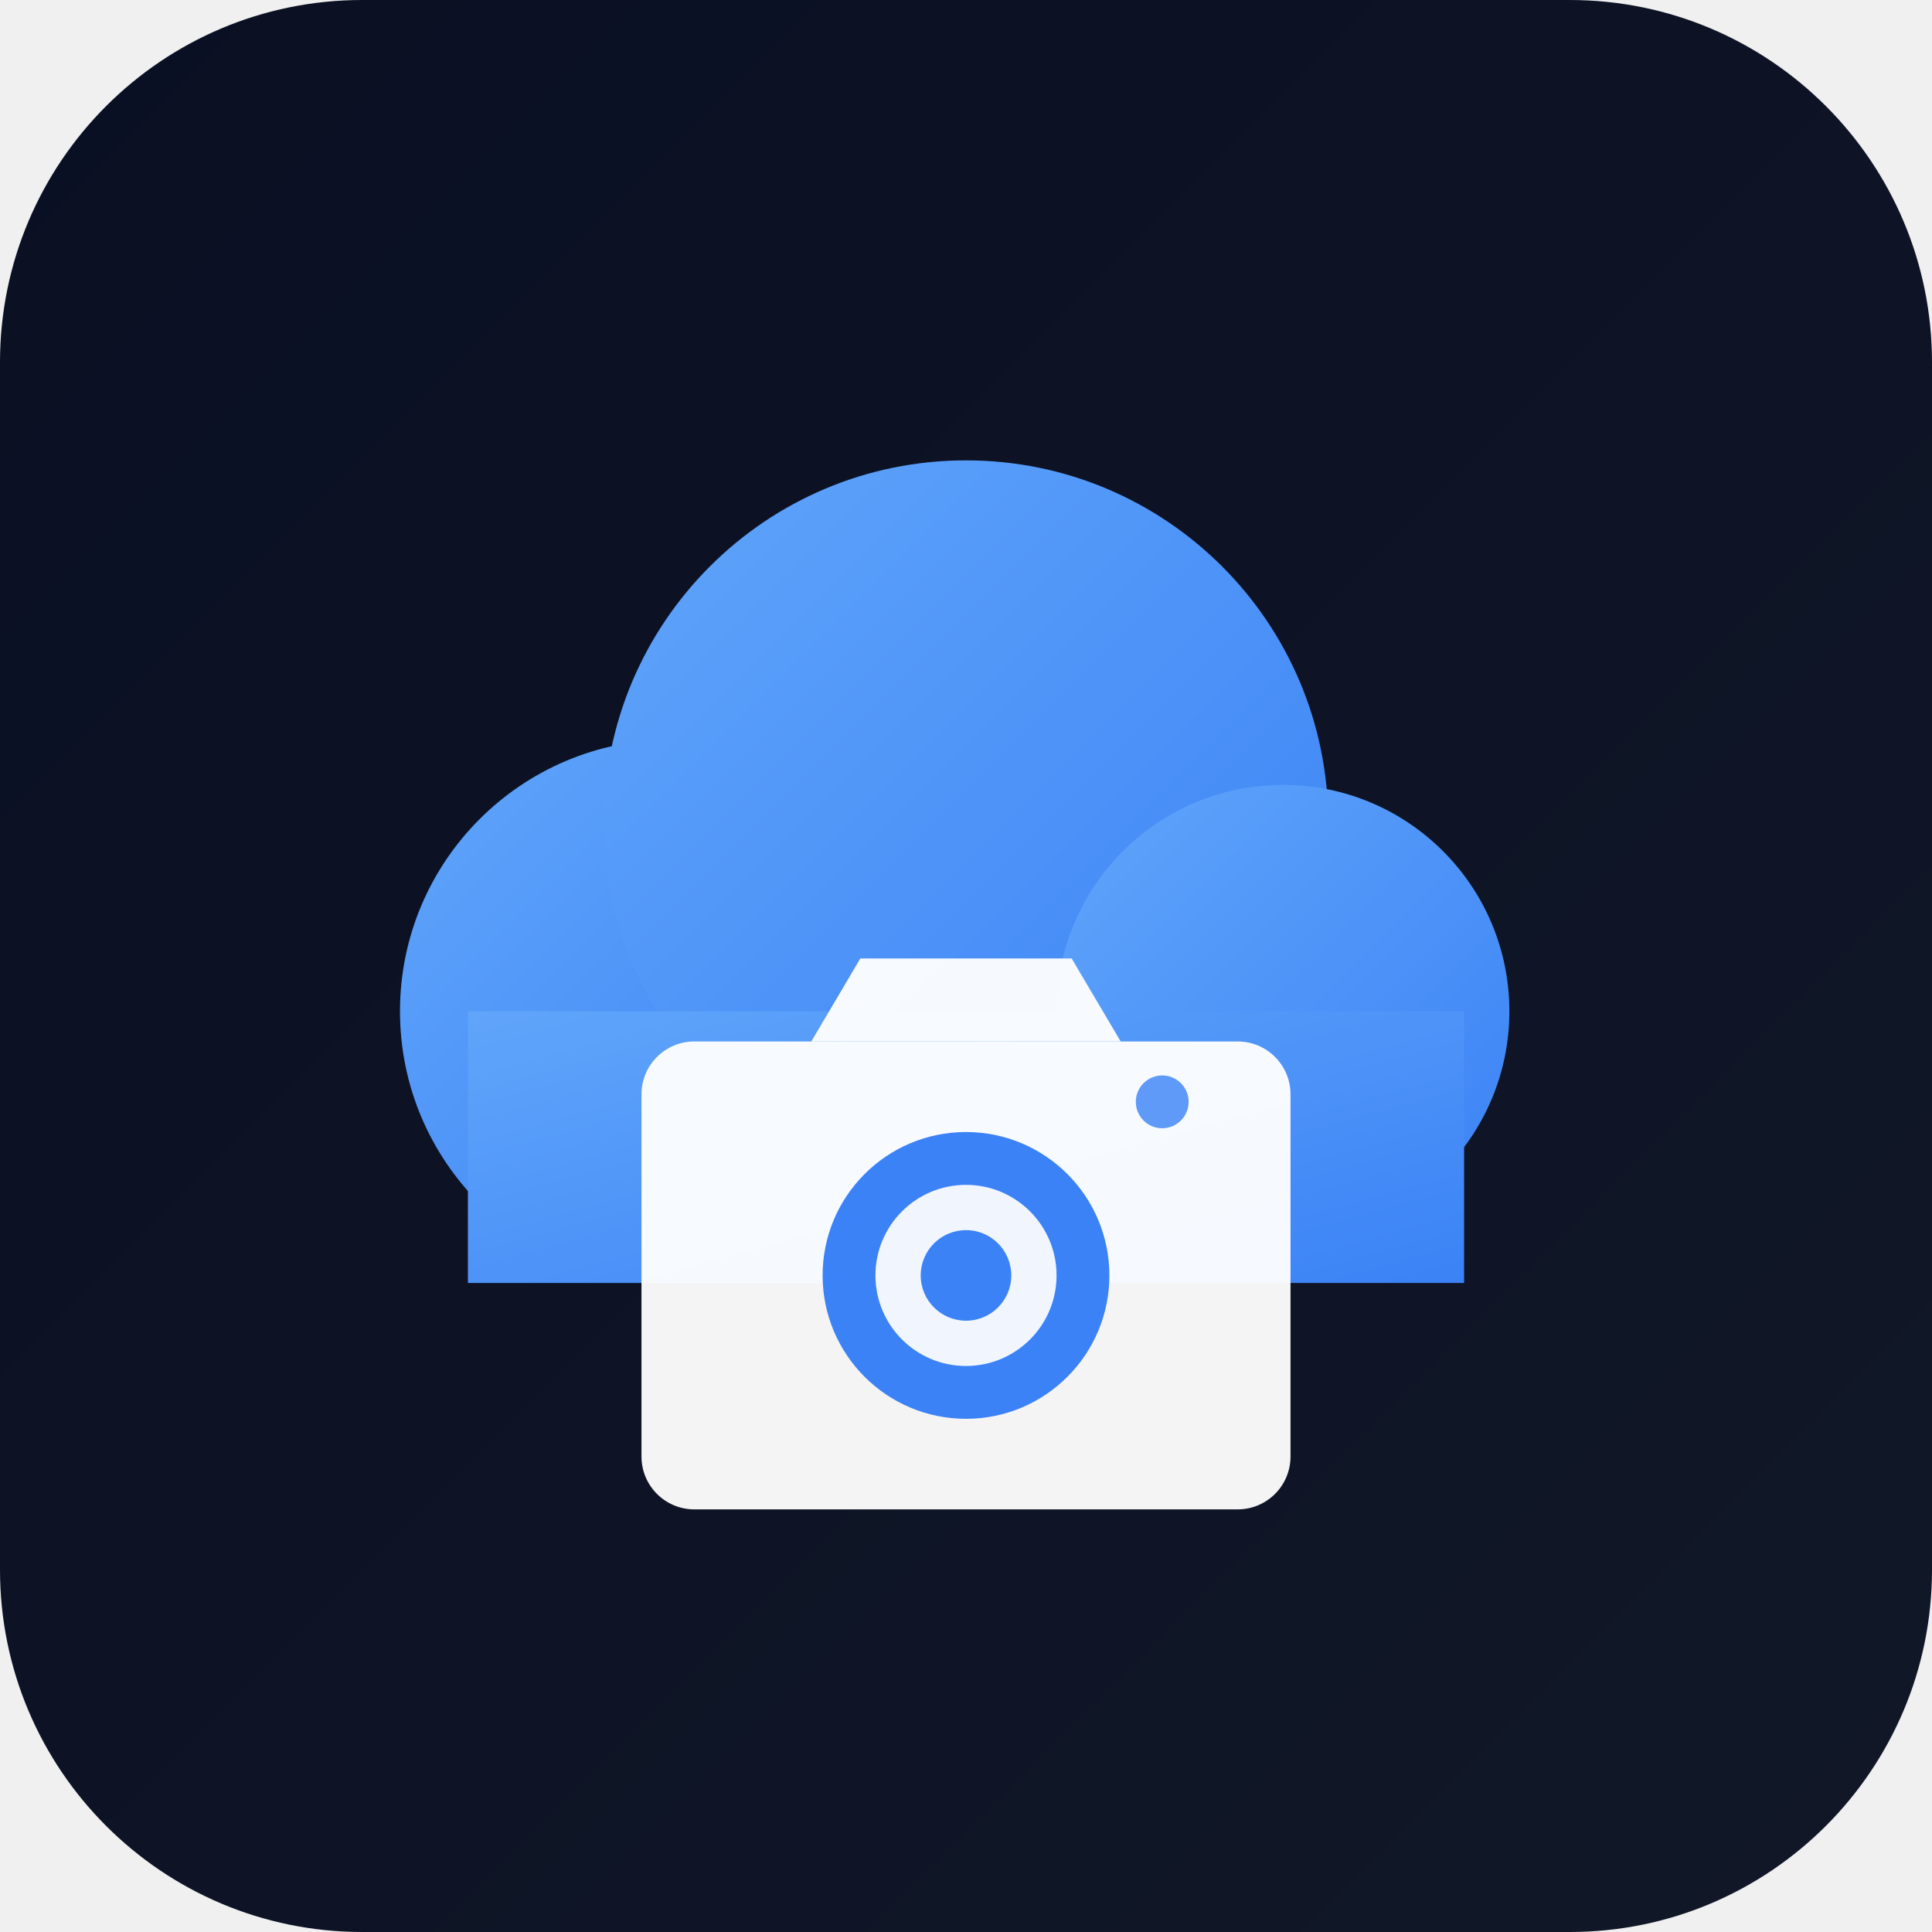
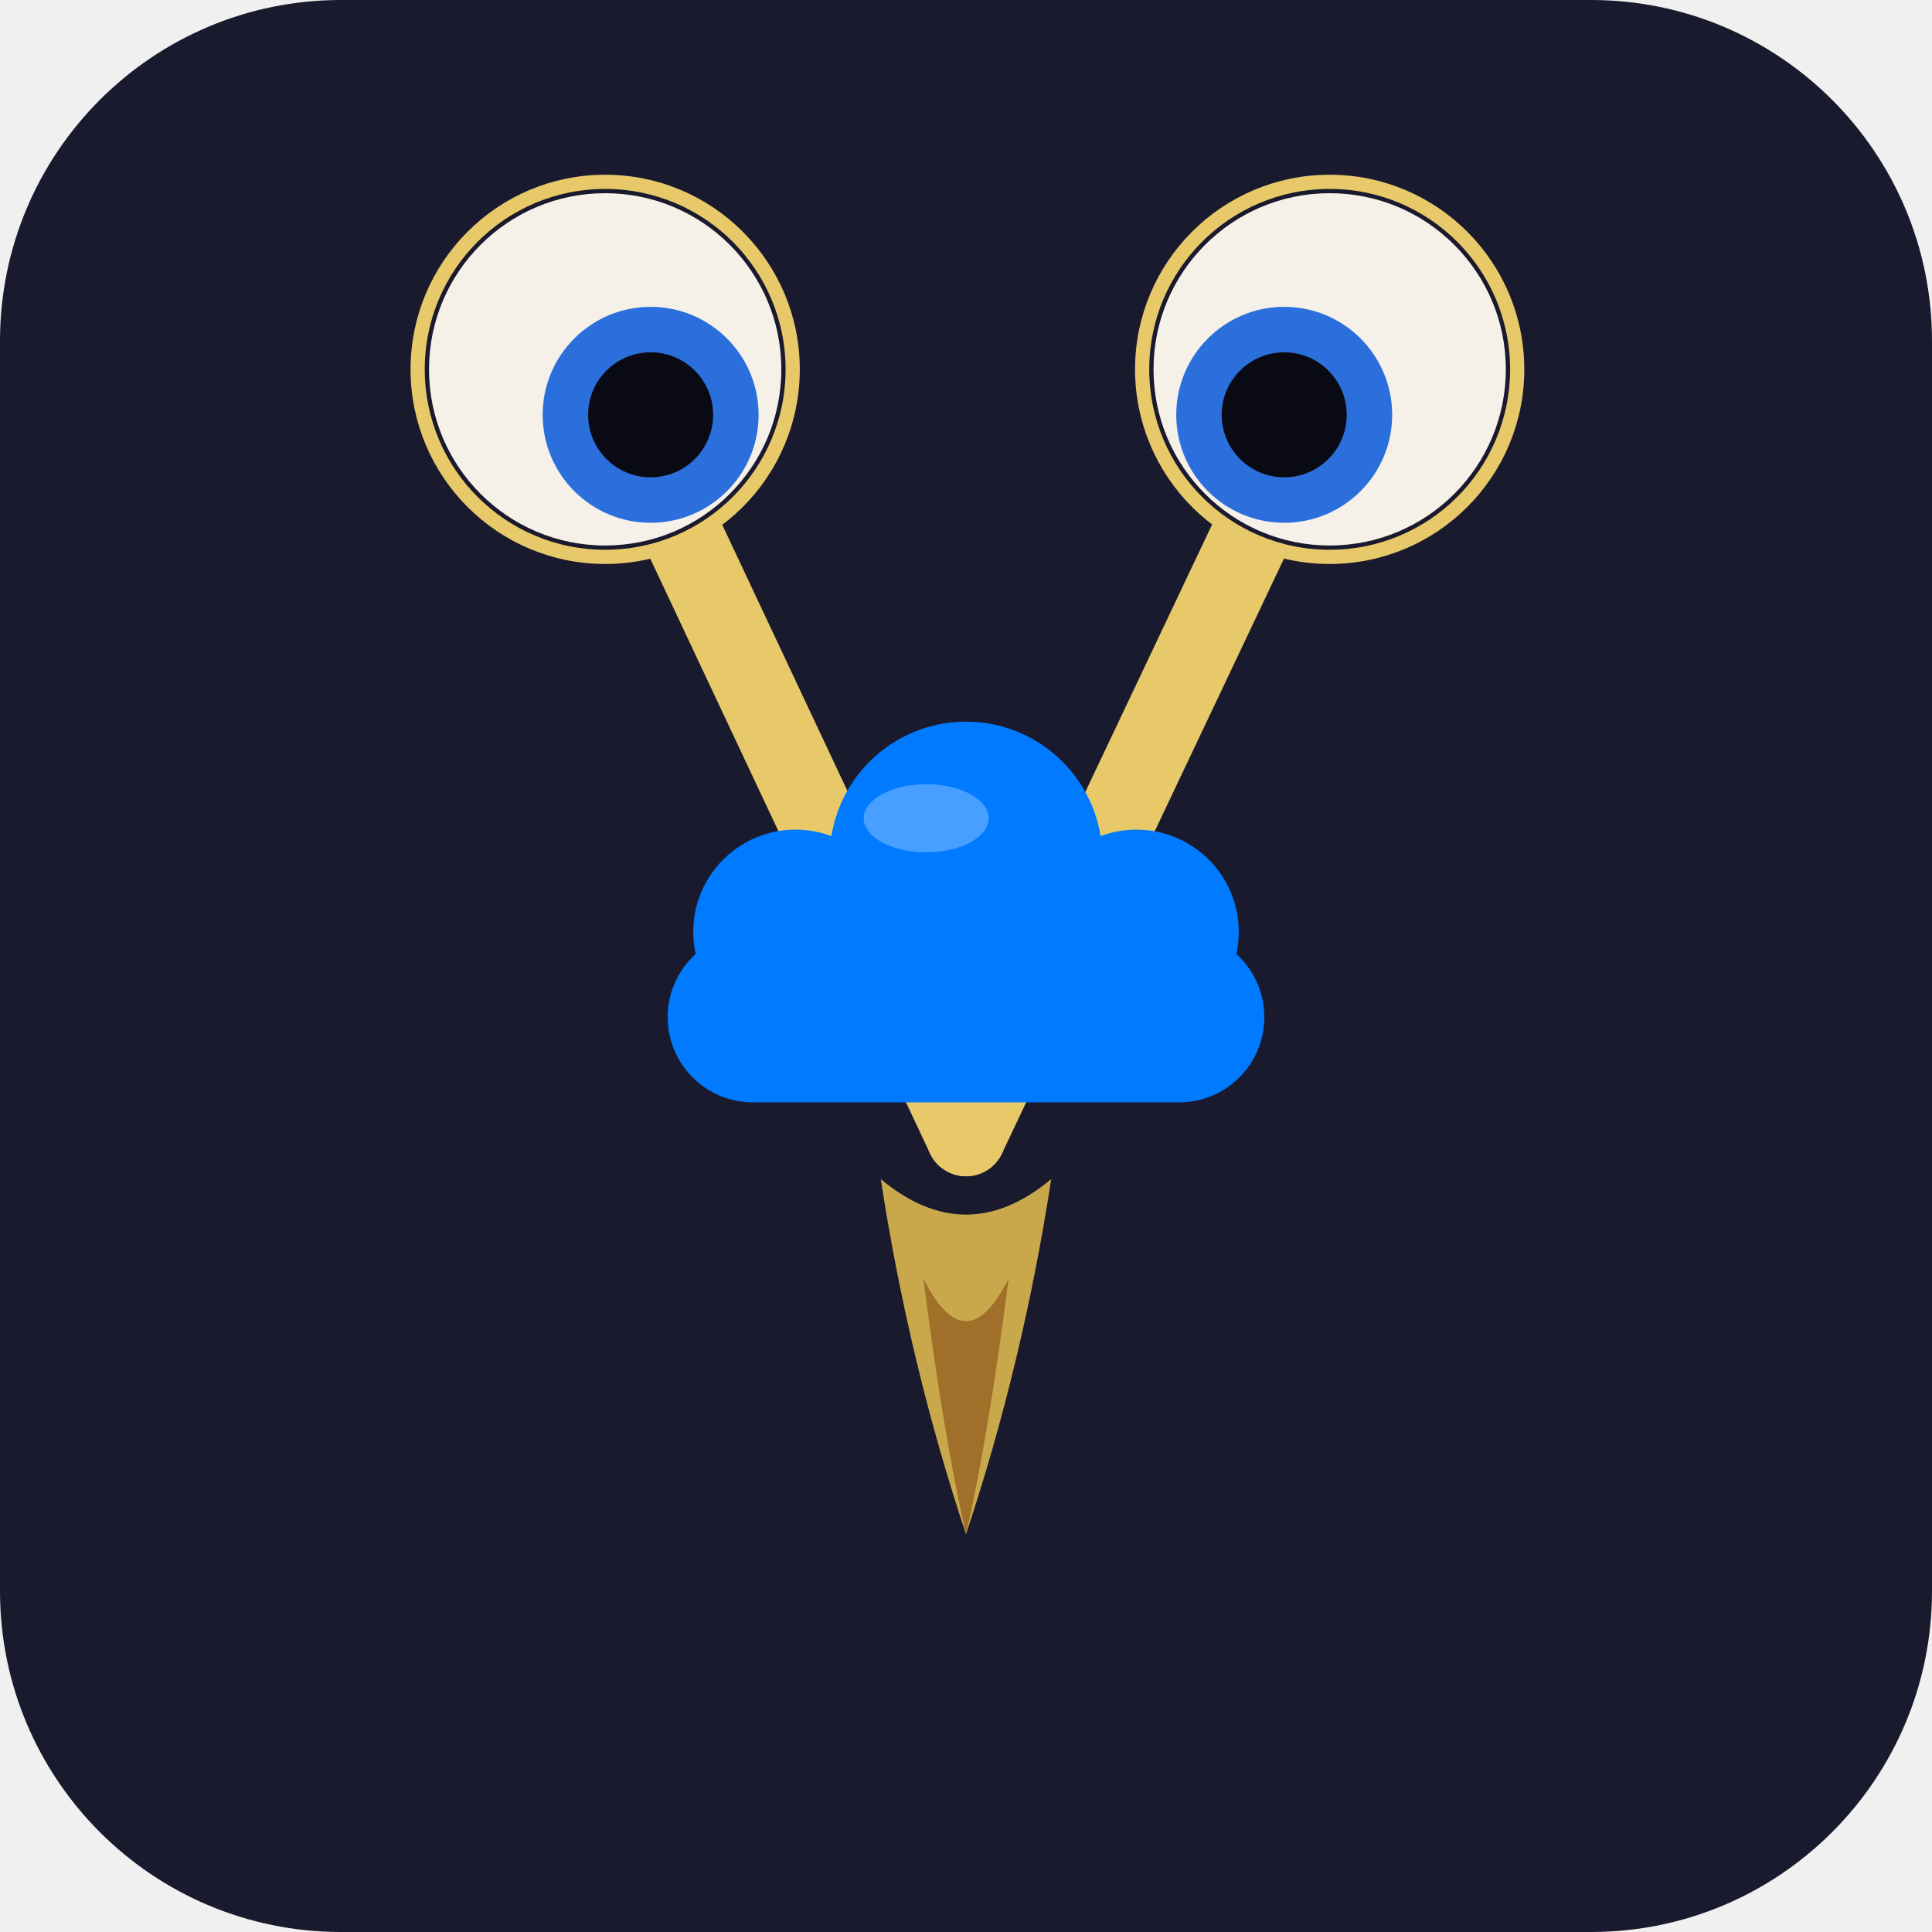
- <svg xmlns="http://www.w3.org/2000/svg" viewBox="0 0 512 512">
-   <defs>
-     <linearGradient id="bg" x1="0%" y1="0%" x2="100%" y2="100%">
-       <stop offset="0%" stop-color="#0a0f23" />
-       <stop offset="100%" stop-color="#111827" />
-     </linearGradient>
-     <linearGradient id="cloud" x1="0%" y1="0%" x2="100%" y2="100%">
-       <stop offset="0%" stop-color="#60a5fa" />
-       <stop offset="100%" stop-color="#3b82f6" />
-     </linearGradient>
-   </defs>
-   <rect width="512" height="512" rx="96" fill="url(#bg)" />
-   <circle cx="178" cy="268" r="72" fill="url(#cloud)" />
-   <circle cx="256" cy="218" r="96" fill="url(#cloud)" />
-   <circle cx="340" cy="268" r="60" fill="url(#cloud)" />
-   <rect x="124" y="268" width="264" height="72" fill="url(#cloud)" />
-   <rect x="170" y="276" width="172" height="124" rx="14" fill="white" opacity="0.95" />
-   <path d="M215 276 L228 254 L284 254 L297 276 Z" fill="white" opacity="0.95" />
-   <circle cx="256" cy="338" r="38" fill="#3b82f6" />
-   <circle cx="256" cy="338" r="24" fill="white" opacity="0.92" />
-   <circle cx="256" cy="338" r="12" fill="#3b82f6" />
-   <circle cx="308" cy="292" r="7" fill="#3b82f6" opacity="0.8" />
+ <svg xmlns="http://www.w3.org/2000/svg" width="1024" height="1024" viewBox="0 0 680 680" role="img">
+   <style>
+     .v-stroke { stroke: #e8c96a; stroke-width: 28; stroke-linecap: round; stroke-linejoin: round; fill: none; }
+     .eye-white { fill: #f5f0e8; }
+     .eye-iris { fill: #2a6fdb; }
+     .eye-pupil { fill: #0a0a15; }
+     .eye-shine { fill: white; opacity: 0.85; }
+     .beard-main { fill: #c9a84c; }
+     .beard-tip { fill: #a0702a; }
+   </style>
+   <rect width="680" height="680" rx="120" fill="#1a1a2e" />
+   <line x1="213" y1="130" x2="340" y2="400" class="v-stroke" />
+   <line x1="468" y1="130" x2="340" y2="400" class="v-stroke" />
+   <circle cx="213" cy="130" r="68" fill="#1a1a2e" />
+   <circle cx="213" cy="130" r="62" class="eye-white" />
+   <circle cx="229" cy="146" r="38" class="eye-iris" />
+   <circle cx="229" cy="146" r="22" class="eye-pupil" />
+   <circle cx="213" cy="130" r="66" fill="none" stroke="#e8c96a" stroke-width="5" />
+   <circle cx="468" cy="130" r="68" fill="#1a1a2e" />
+   <circle cx="468" cy="130" r="62" class="eye-white" />
+   <circle cx="452" cy="146" r="38" class="eye-iris" />
+   <circle cx="452" cy="146" r="22" class="eye-pupil" />
+   <circle cx="468" cy="130" r="66" fill="none" stroke="#e8c96a" stroke-width="5" />
+   <g id="cloud-mouth">
+     <rect x="235" y="328" width="210" height="60" rx="30" fill="#007AFF" />
+     <circle cx="280" cy="328" r="36" fill="#007AFF" />
+     <circle cx="340" cy="302" r="48" fill="#007AFF" />
+     <circle cx="400" cy="328" r="36" fill="#007AFF" />
+     <ellipse cx="326" cy="288" rx="22" ry="12" fill="white" opacity="0.28" />
+   </g>
+   <path d="M310 415 Q340 440 370 415 Q360 480 340 540 Q320 480 310 415 Z" class="beard-main" />
+   <path d="M325 450 Q340 480 355 450 Q348 505 340 540 Q332 505 325 450 Z" class="beard-tip" />
</svg>
